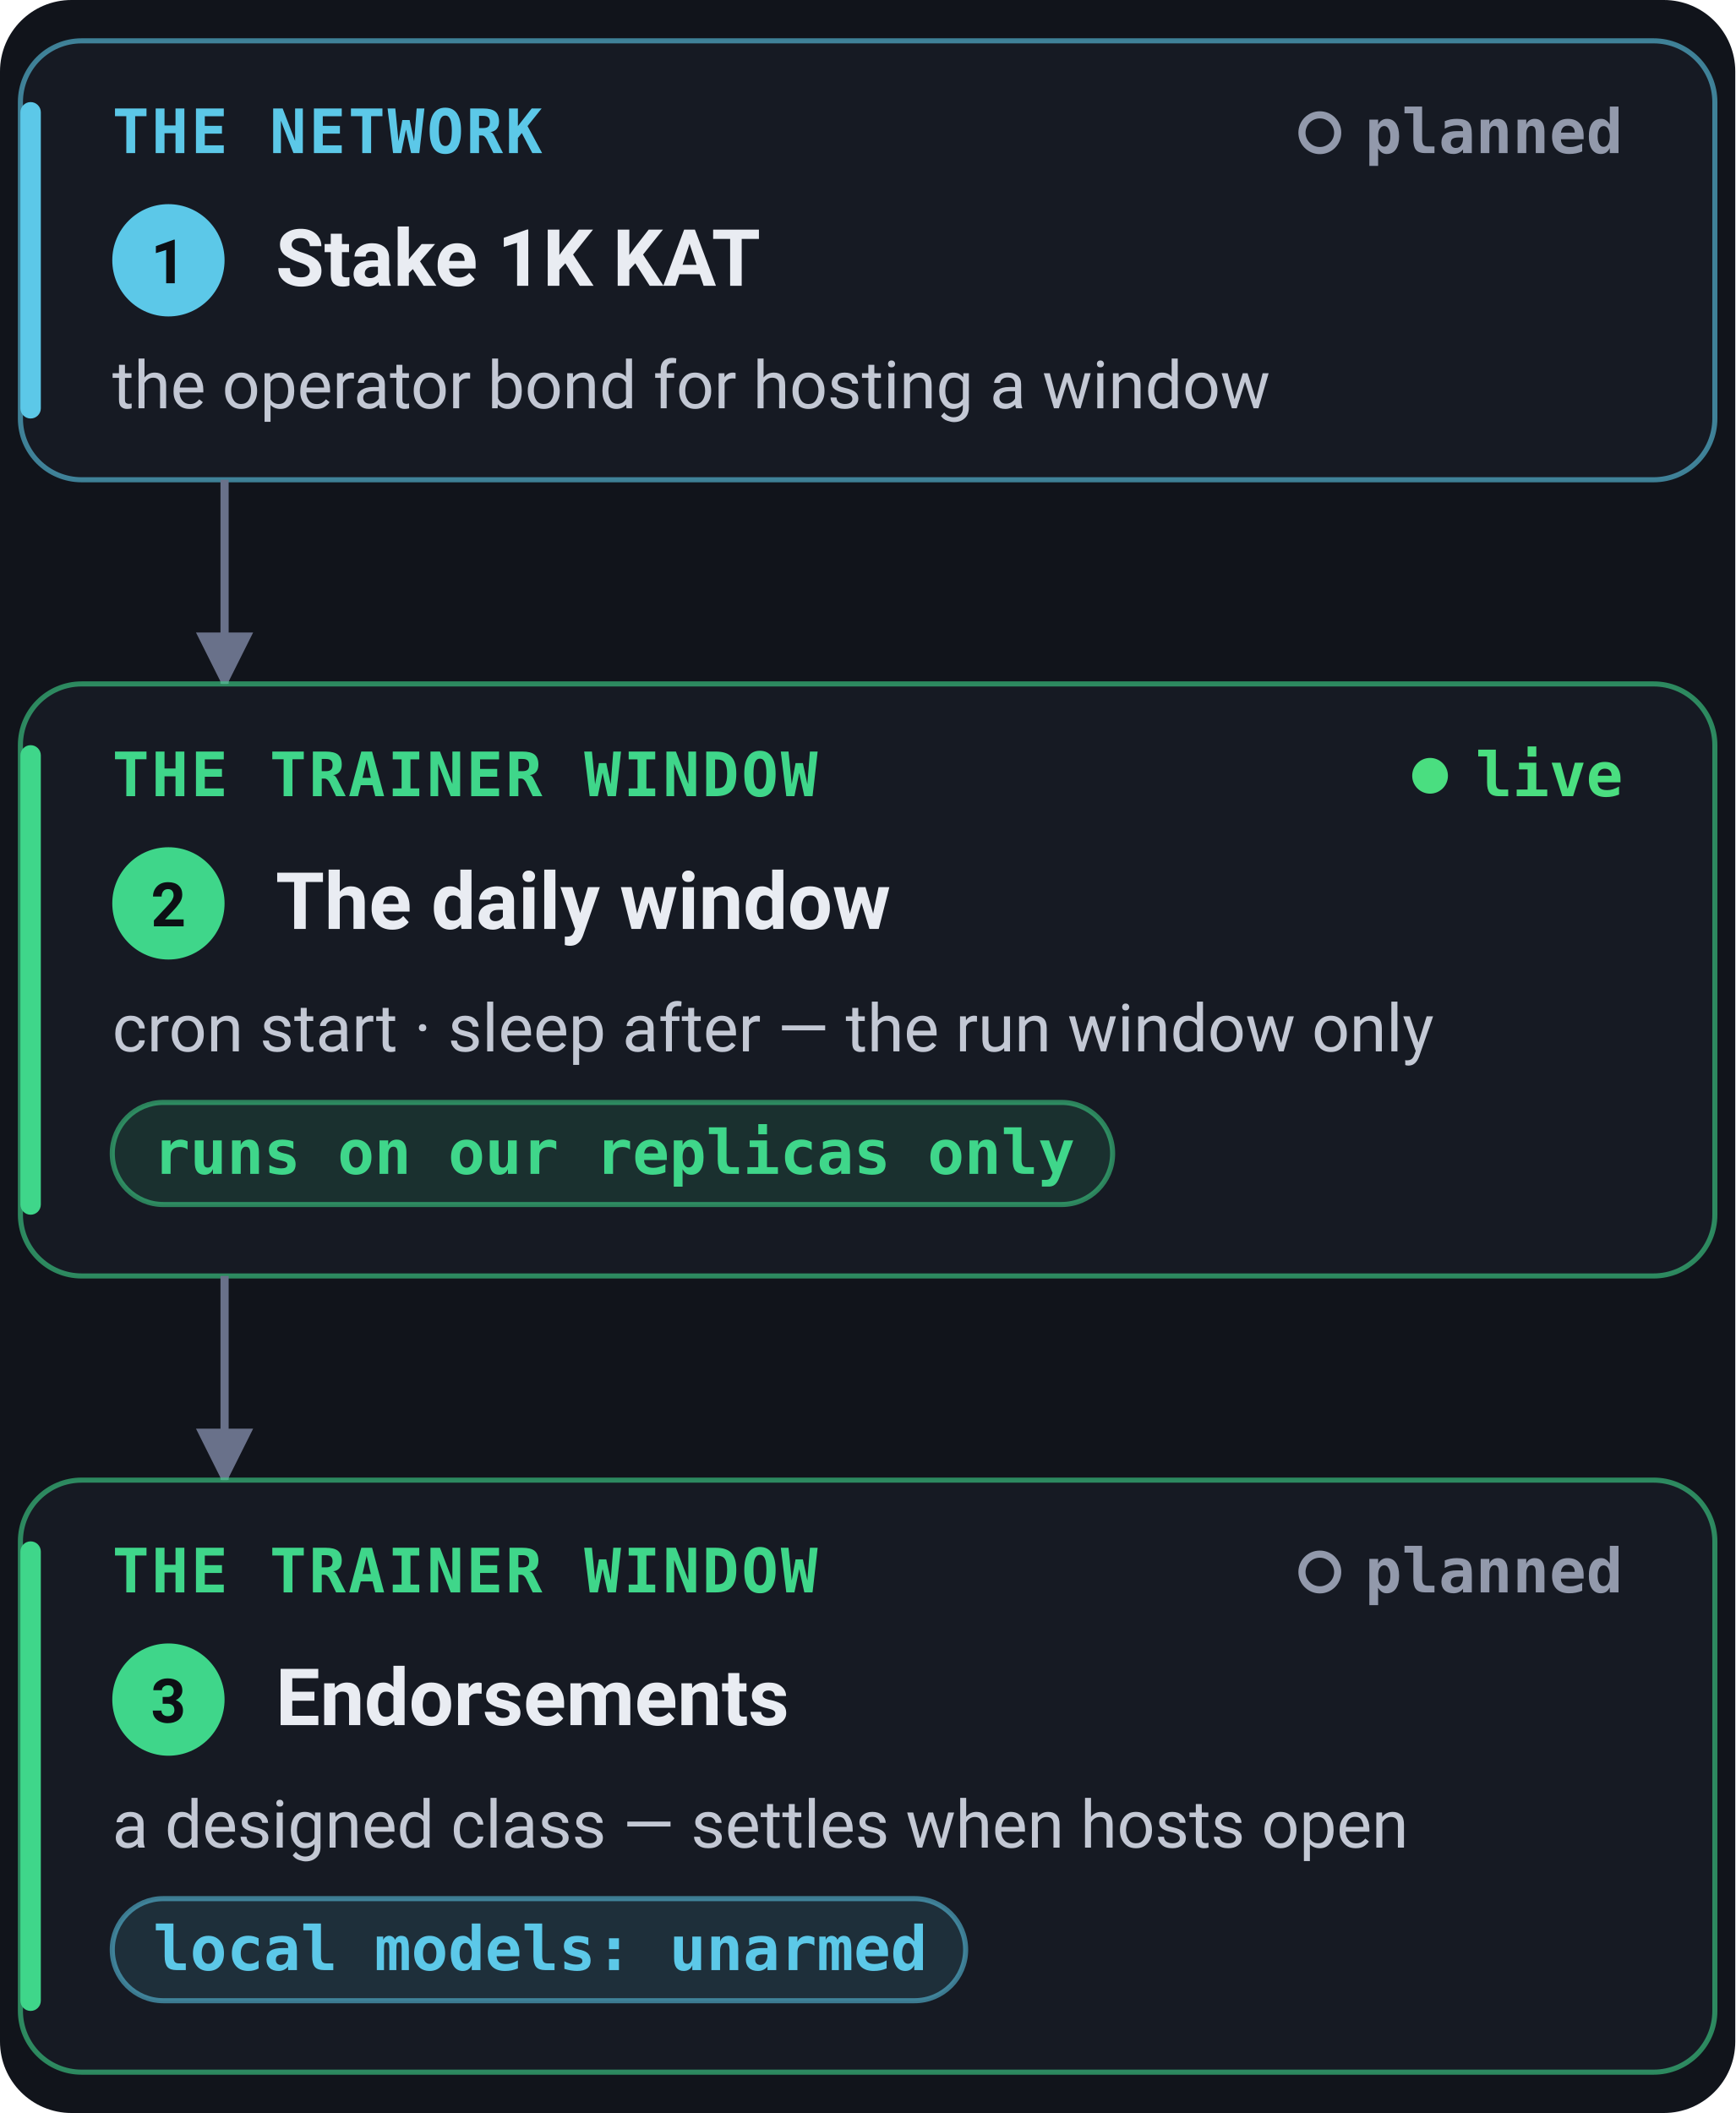
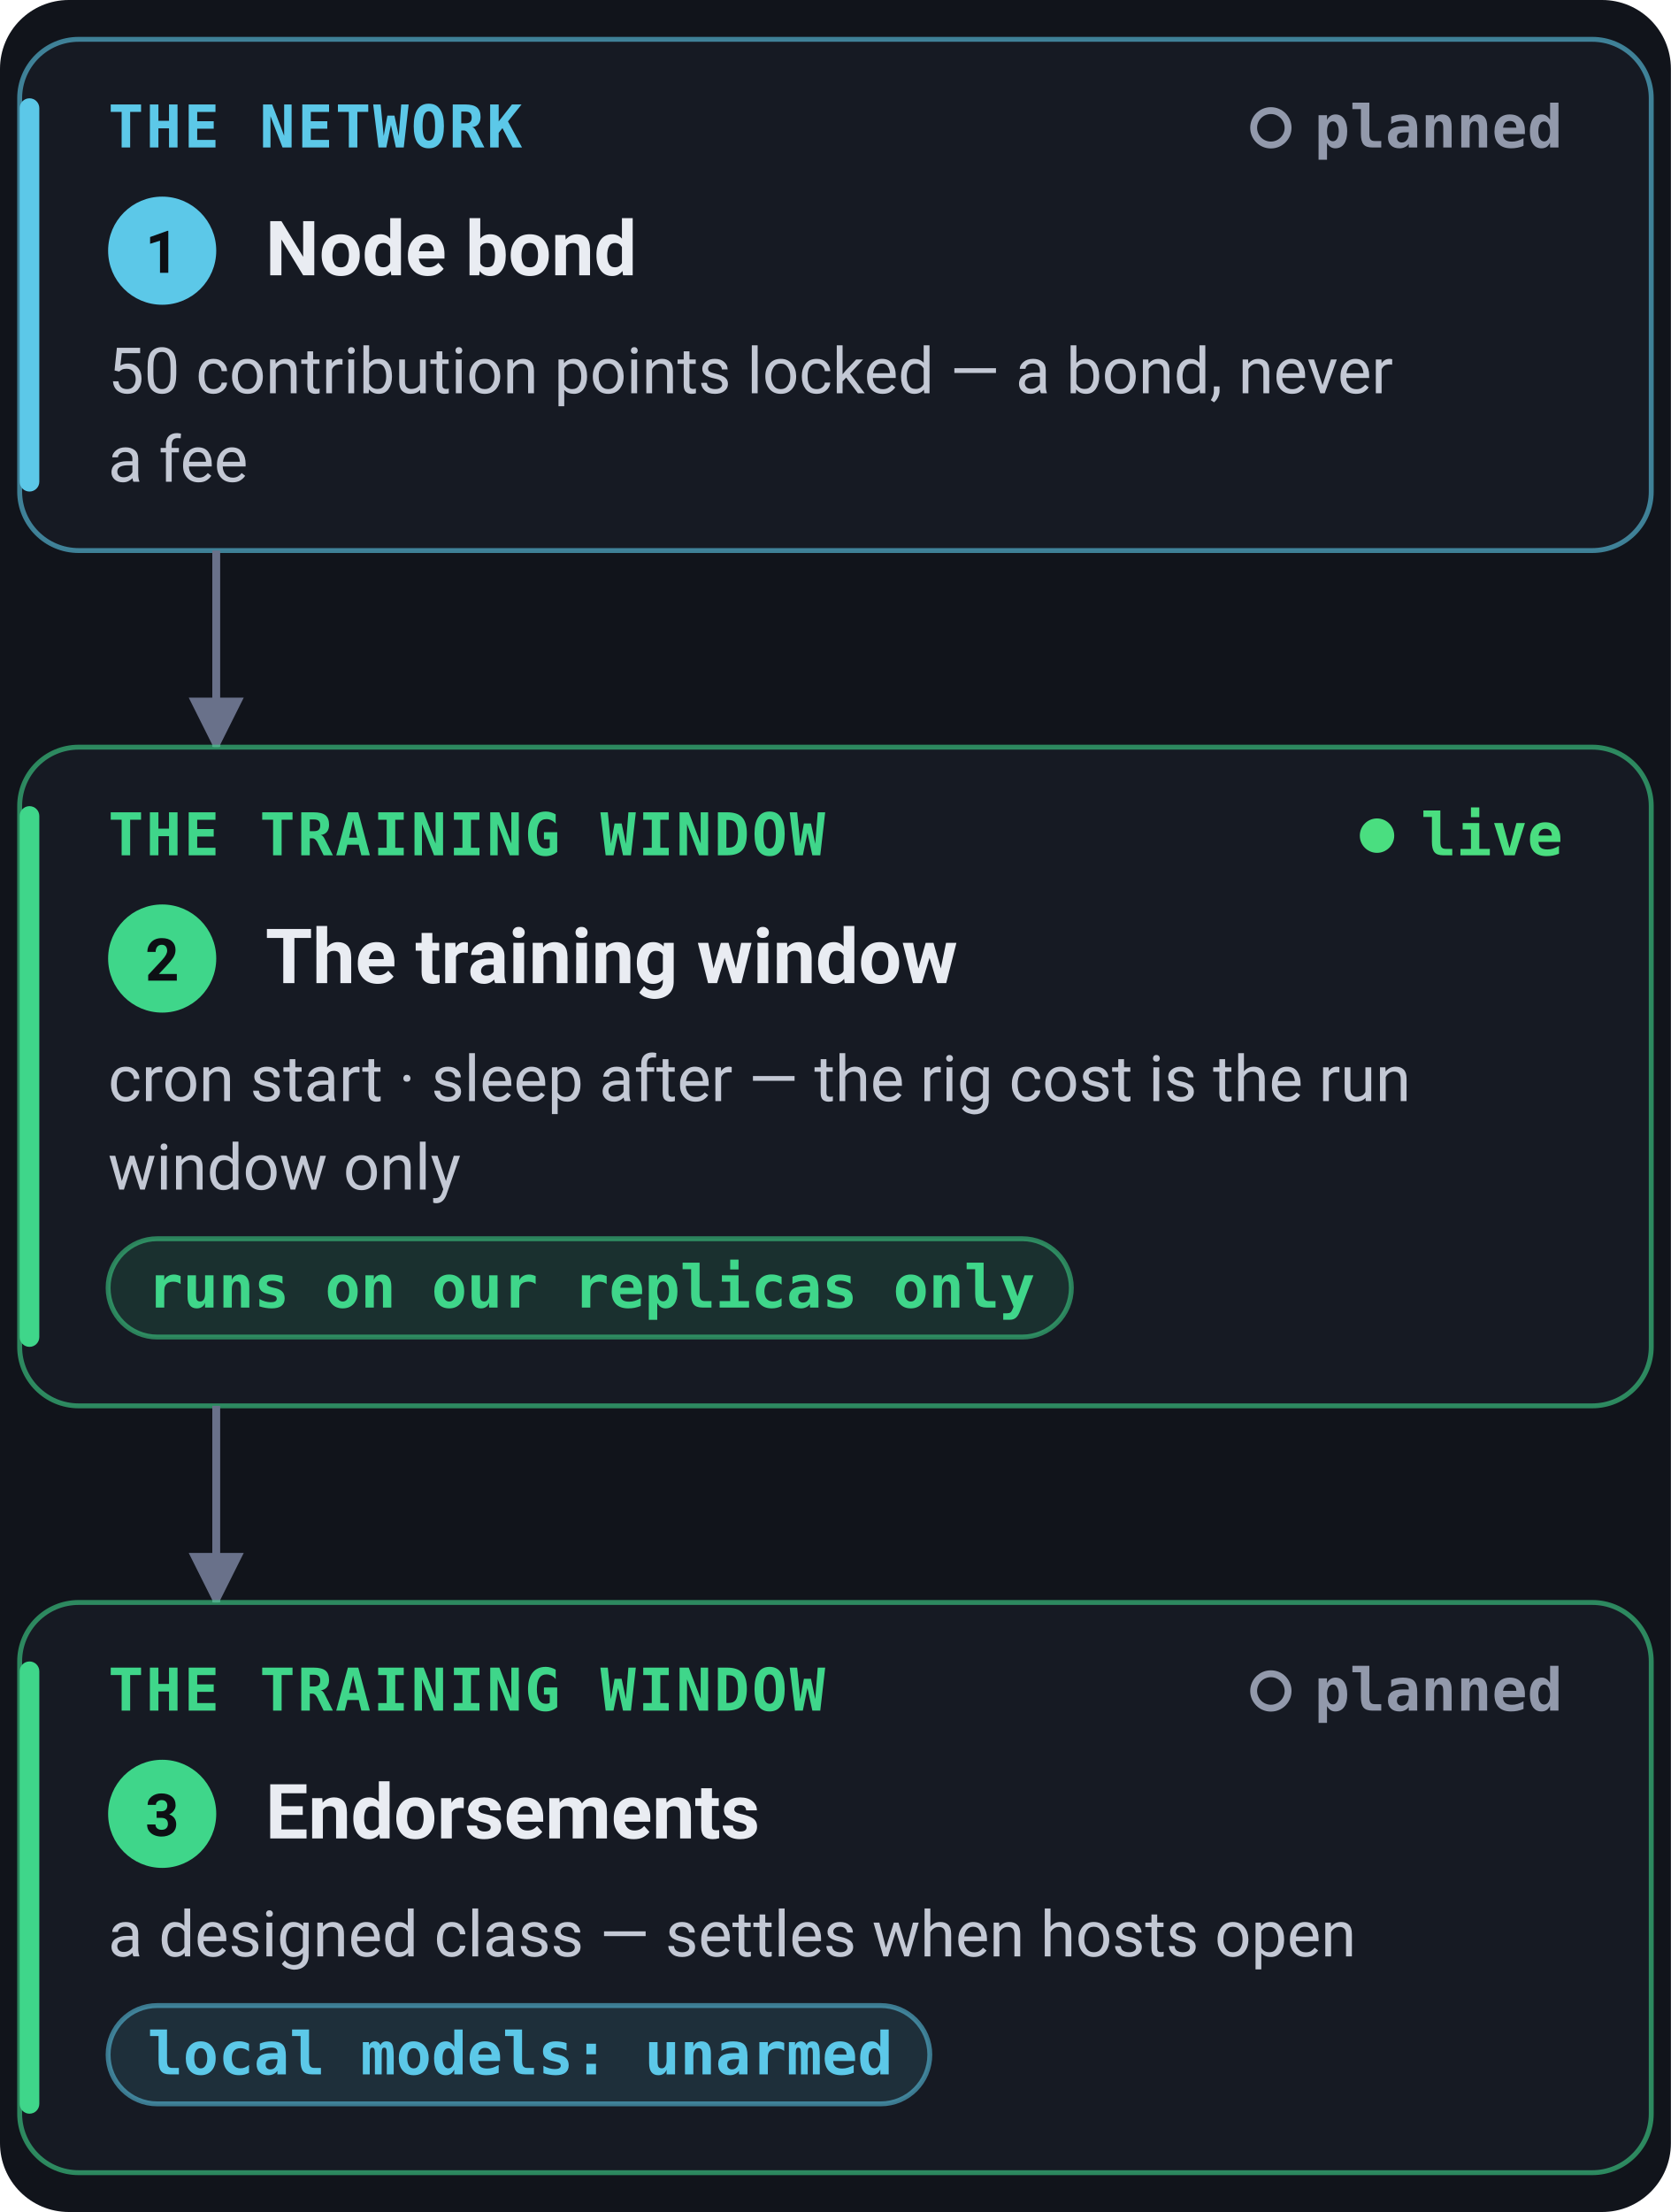
- <svg xmlns="http://www.w3.org/2000/svg" id="role-trainer-flow-m" data-gfflow="1" viewBox="0 0 340 414" width="340" height="414" role="img" aria-labelledby="role-trainer-flow-m-t role-trainer-flow-m-d">
+ <svg xmlns="http://www.w3.org/2000/svg" id="role-trainer-flow-m" data-gfflow="1" viewBox="0 0 340 450" width="340" height="450" role="img" aria-labelledby="role-trainer-flow-m-t role-trainer-flow-m-d">
  <style>#role-trainer-flow-m .k{font:600 12px ui-monospace,SFMono-Regular,Menlo,Consolas,monospace;letter-spacing:.04em}#role-trainer-flow-m .t{font:700 15.5px ui-sans-serif,system-ui,-apple-system,"Segoe UI",Roboto,"Helvetica Neue",Arial,sans-serif;fill:#e9ecf2}#role-trainer-flow-m .d{font:400 13px ui-sans-serif,system-ui,-apple-system,"Segoe UI",Roboto,"Helvetica Neue",Arial,sans-serif;fill:#c3c8d4}#role-trainer-flow-m .n{font:700 12px ui-sans-serif,system-ui,-apple-system,"Segoe UI",Roboto,"Helvetica Neue",Arial,sans-serif;fill:#0d0f14}#role-trainer-flow-m .s{font:600 12px ui-monospace,SFMono-Regular,Menlo,Consolas,monospace}#role-trainer-flow-m .el{font:500 12px ui-monospace,SFMono-Regular,Menlo,Consolas,monospace;fill:#9299ab}#role-trainer-flow-m .e{fill:none;stroke-width:1.6}</style>
  <defs>
    <marker id="role-trainer-flow-m-a0" viewBox="0 0 10 10" refX="9" refY="5" markerWidth="7" markerHeight="7" orient="auto-start-reverse">
      <path d="M0,0 L10,5 L0,10 z" fill="#69718a" />
    </marker>
  </defs>
-   <rect width="340" height="414" rx="14" fill="#11141b" />
-   <g data-step="stake" data-n="1">
-     <rect class="gf-cb" x="4" y="8" width="332" height="86" rx="12" fill="#161a23" stroke="#5cc8e8" stroke-opacity=".6" />
-     <rect x="4" y="20" width="4" height="62" rx="2" fill="#5cc8e8" />
+   <rect width="340" height="450" rx="14" fill="#11141b" />
+   <g data-step="bond" data-n="1">
+     <rect class="gf-cb" x="4" y="8" width="332" height="104" rx="12" fill="#161a23" stroke="#5cc8e8" stroke-opacity=".6" />
+     <rect x="4" y="20" width="4" height="80" rx="2" fill="#5cc8e8" />
    <text x="22" y="30" class="k" fill="#5cc8e8">THE NETWORK</text>
    <circle cx="258.6" cy="26" r="3.5" fill="none" stroke="#9299ab" stroke-width="1.4" />
    <text x="318" y="30" text-anchor="end" class="s" fill="#9299ab">planned</text>
    <circle cx="33" cy="51" r="11" fill="#5cc8e8" />
    <text x="33" y="55.5" text-anchor="middle" class="n">1</text>
-     <text x="54" y="56" class="t">Stake 1K KAT</text>
-     <text x="22" y="80" class="d">the operator bond for hosting a window</text>
+     <text x="54" y="56" class="t">Node bond</text>
+     <text x="22" y="80" class="d">50 contribution points locked — a bond, never</text>
+     <text x="22" y="98" class="d">a fee</text>
  </g>
-   <g data-edge="stake-&gt;win">
-     <path class="e" d="M44,94 V134" stroke="#69718a" marker-end="url(#role-trainer-flow-m-a0)" />
+   <g data-edge="bond-&gt;win">
+     <path class="e" d="M44,112 V152" stroke="#69718a" marker-end="url(#role-trainer-flow-m-a0)" />
  </g>
  <g data-step="win" data-n="2">
-     <rect class="gf-cb" x="4" y="134" width="332" height="116" rx="12" fill="#161a23" stroke="#3fd68a" stroke-opacity=".6" />
-     <rect x="4" y="146" width="4" height="92" rx="2" fill="#3fd68a" />
-     <text x="22" y="156" class="k" fill="#3fd68a">THE TRAINER WINDOW</text>
-     <circle cx="280.2" cy="152" r="3.5" fill="#4ade80" />
-     <text x="318" y="156" text-anchor="end" class="s" fill="#4ade80">live</text>
-     <circle cx="33" cy="177" r="11" fill="#3fd68a" />
-     <text x="33" y="181.5" text-anchor="middle" class="n">2</text>
-     <text x="54" y="182" class="t">The daily window</text>
-     <text x="22" y="206" class="d">cron start · sleep after — the run window only</text>
-     <rect x="22" y="216" width="196" height="20" rx="10" fill="#3fd68a" fill-opacity=".12" stroke="#3fd68a" stroke-opacity=".55" />
-     <text x="30" y="230" class="s" fill="#3fd68a">runs on our replicas only</text>
+     <rect class="gf-cb" x="4" y="152" width="332" height="134" rx="12" fill="#161a23" stroke="#3fd68a" stroke-opacity=".6" />
+     <rect x="4" y="164" width="4" height="110" rx="2" fill="#3fd68a" />
+     <text x="22" y="174" class="k" fill="#3fd68a">THE TRAINING WINDOW</text>
+     <circle cx="280.2" cy="170" r="3.5" fill="#4ade80" />
+     <text x="318" y="174" text-anchor="end" class="s" fill="#4ade80">live</text>
+     <circle cx="33" cy="195" r="11" fill="#3fd68a" />
+     <text x="33" y="199.5" text-anchor="middle" class="n">2</text>
+     <text x="54" y="200" class="t">The training window</text>
+     <text x="22" y="224" class="d">cron start · sleep after — the rig cost is the run</text>
+     <text x="22" y="242" class="d">window only</text>
+     <rect x="22" y="252" width="196" height="20" rx="10" fill="#3fd68a" fill-opacity=".12" stroke="#3fd68a" stroke-opacity=".55" />
+     <text x="30" y="266" class="s" fill="#3fd68a">runs on our replicas only</text>
  </g>
  <g data-edge="win-&gt;get">
-     <path class="e" d="M44,250 V290" stroke="#69718a" marker-end="url(#role-trainer-flow-m-a0)" />
+     <path class="e" d="M44,286 V326" stroke="#69718a" marker-end="url(#role-trainer-flow-m-a0)" />
  </g>
  <g data-step="get" data-n="3">
-     <rect class="gf-cb" x="4" y="290" width="332" height="116" rx="12" fill="#161a23" stroke="#3fd68a" stroke-opacity=".6" />
-     <rect x="4" y="302" width="4" height="92" rx="2" fill="#3fd68a" />
-     <text x="22" y="312" class="k" fill="#3fd68a">THE TRAINER WINDOW</text>
-     <circle cx="258.6" cy="308" r="3.5" fill="none" stroke="#9299ab" stroke-width="1.4" />
-     <text x="318" y="312" text-anchor="end" class="s" fill="#9299ab">planned</text>
-     <circle cx="33" cy="333" r="11" fill="#3fd68a" />
-     <text x="33" y="337.5" text-anchor="middle" class="n">3</text>
-     <text x="54" y="338" class="t">Endorsements</text>
-     <text x="22" y="362" class="d">a designed class — settles when hosts open</text>
-     <rect x="22" y="372" width="167.2" height="20" rx="10" fill="#5cc8e8" fill-opacity=".12" stroke="#5cc8e8" stroke-opacity=".55" />
-     <text x="30" y="386" class="s" fill="#5cc8e8">local models: unarmed</text>
+     <rect class="gf-cb" x="4" y="326" width="332" height="116" rx="12" fill="#161a23" stroke="#3fd68a" stroke-opacity=".6" />
+     <rect x="4" y="338" width="4" height="92" rx="2" fill="#3fd68a" />
+     <text x="22" y="348" class="k" fill="#3fd68a">THE TRAINING WINDOW</text>
+     <circle cx="258.6" cy="344" r="3.5" fill="none" stroke="#9299ab" stroke-width="1.4" />
+     <text x="318" y="348" text-anchor="end" class="s" fill="#9299ab">planned</text>
+     <circle cx="33" cy="369" r="11" fill="#3fd68a" />
+     <text x="33" y="373.5" text-anchor="middle" class="n">3</text>
+     <text x="54" y="374" class="t">Endorsements</text>
+     <text x="22" y="398" class="d">a designed class — settles when hosts open</text>
+     <rect x="22" y="408" width="167.2" height="20" rx="10" fill="#5cc8e8" fill-opacity=".12" stroke="#5cc8e8" stroke-opacity=".55" />
+     <text x="30" y="422" class="s" fill="#5cc8e8">local models: unarmed</text>
  </g>
</svg>
